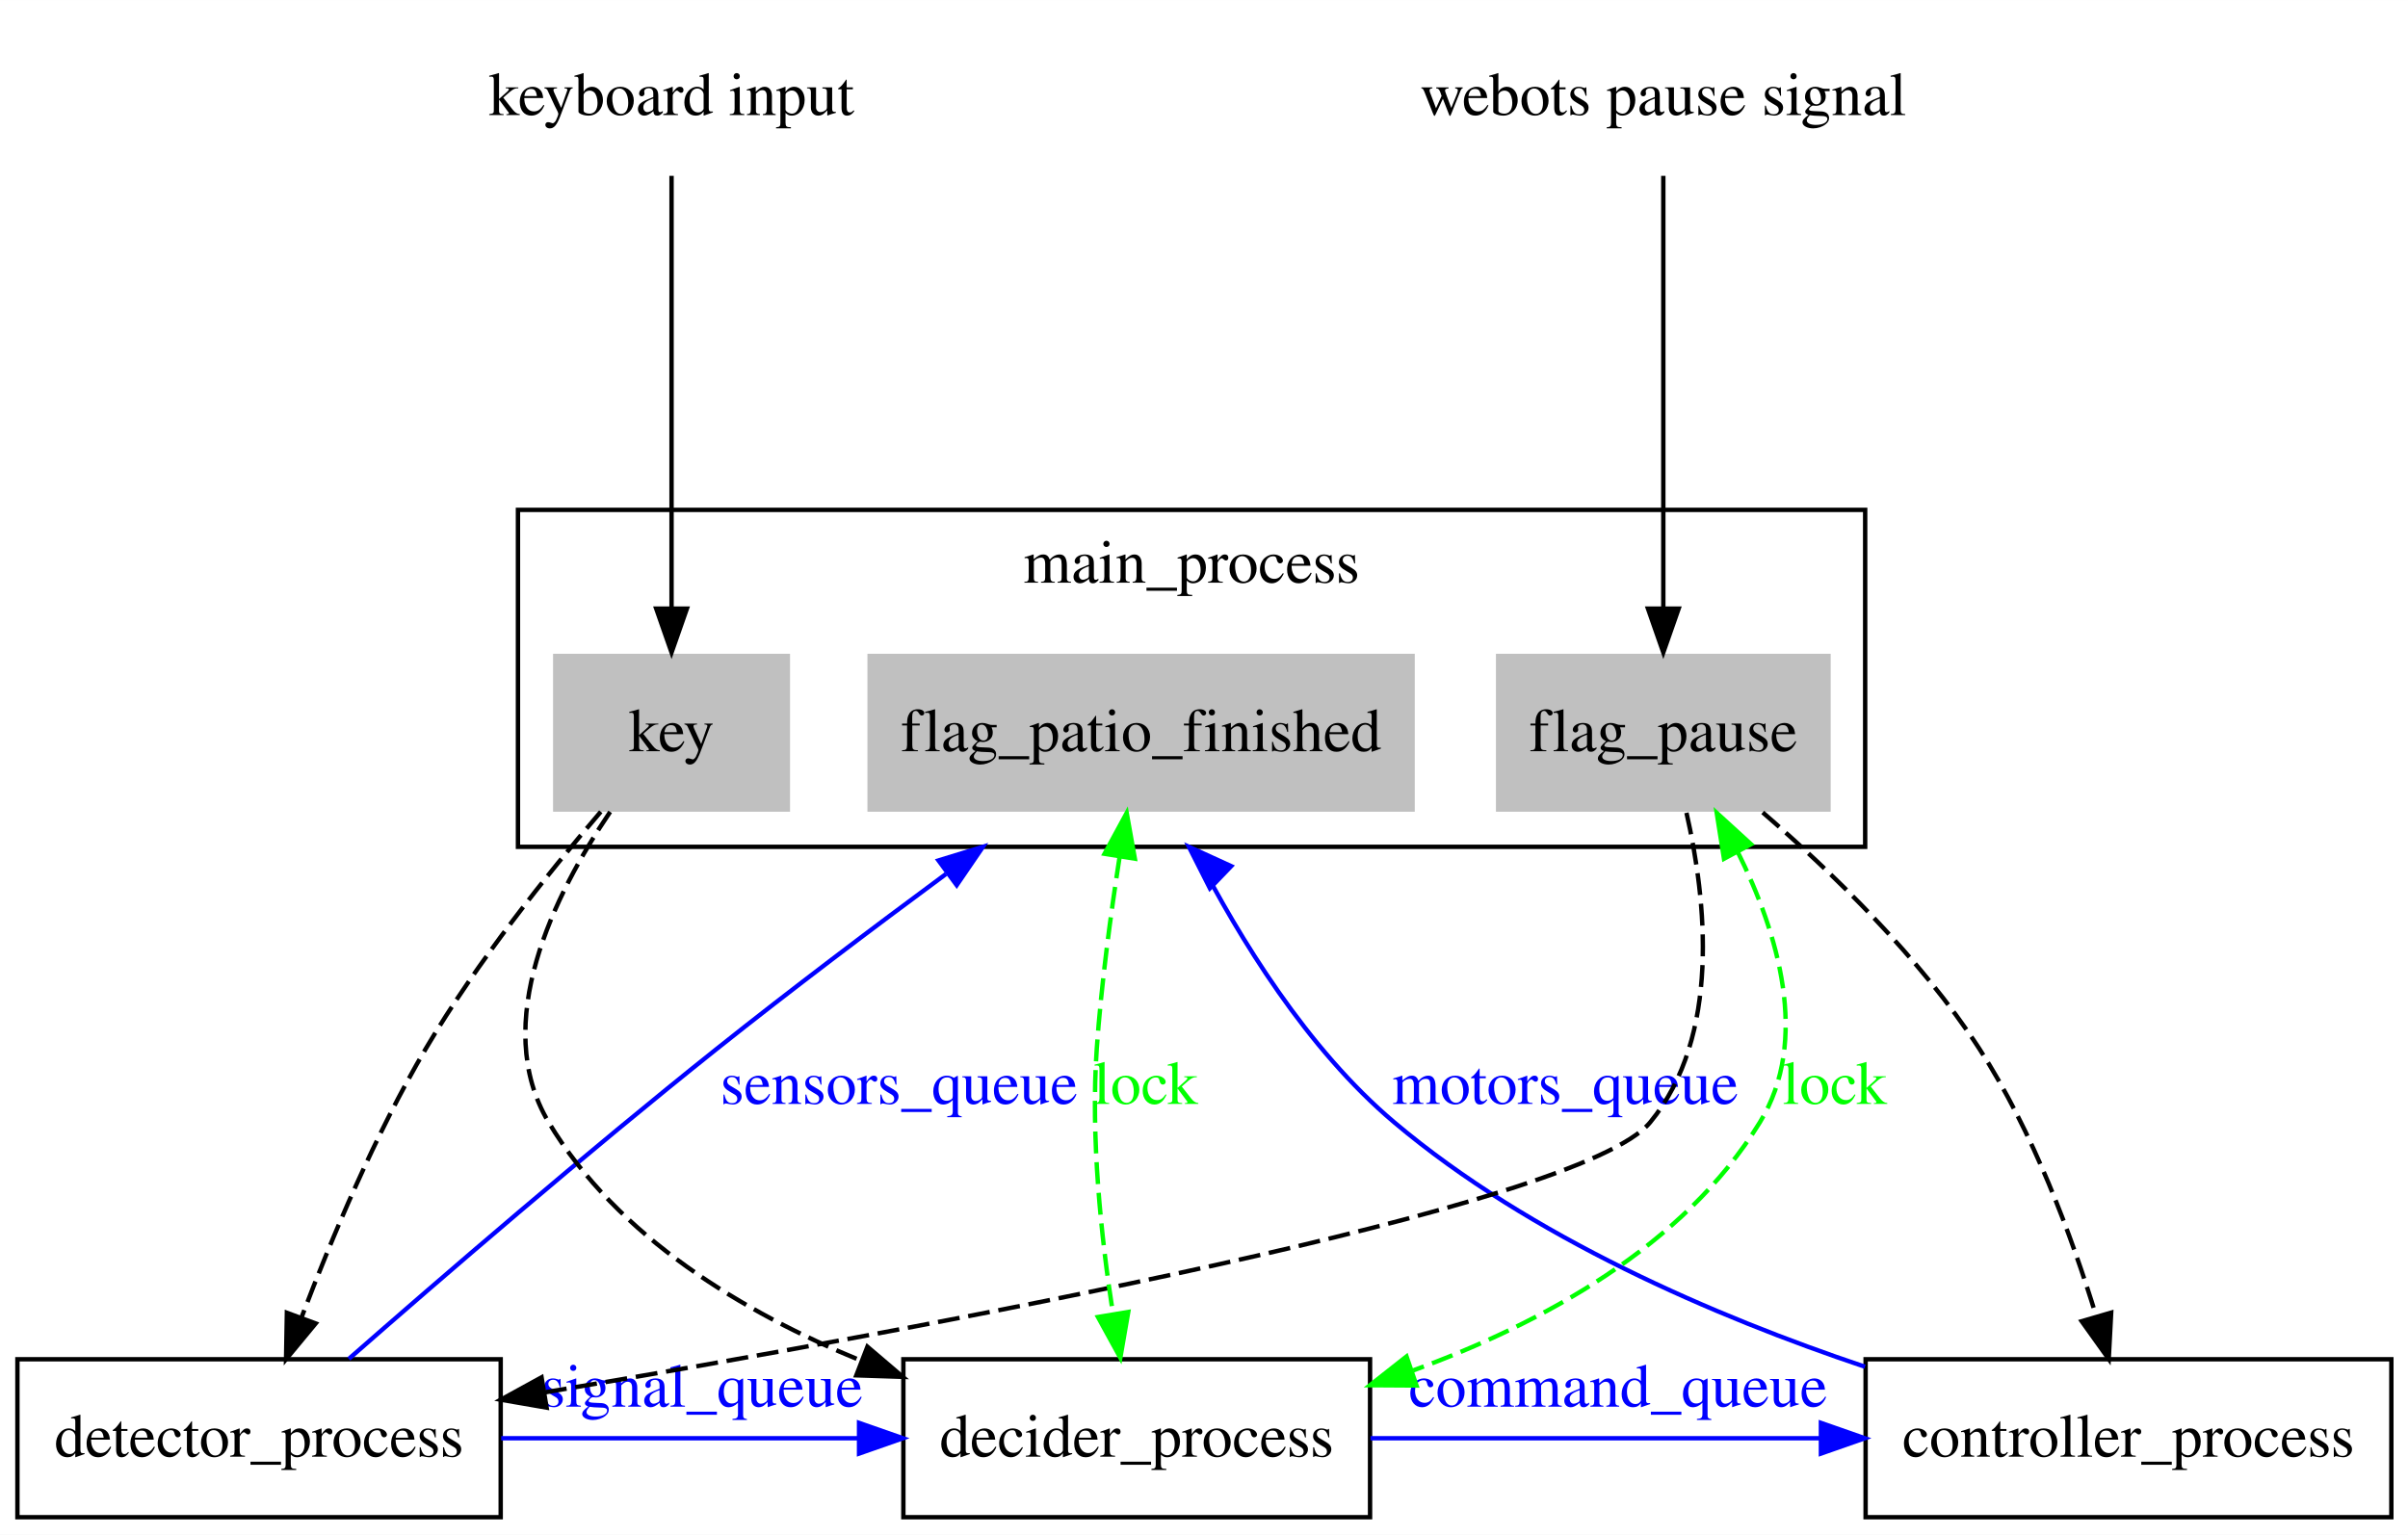
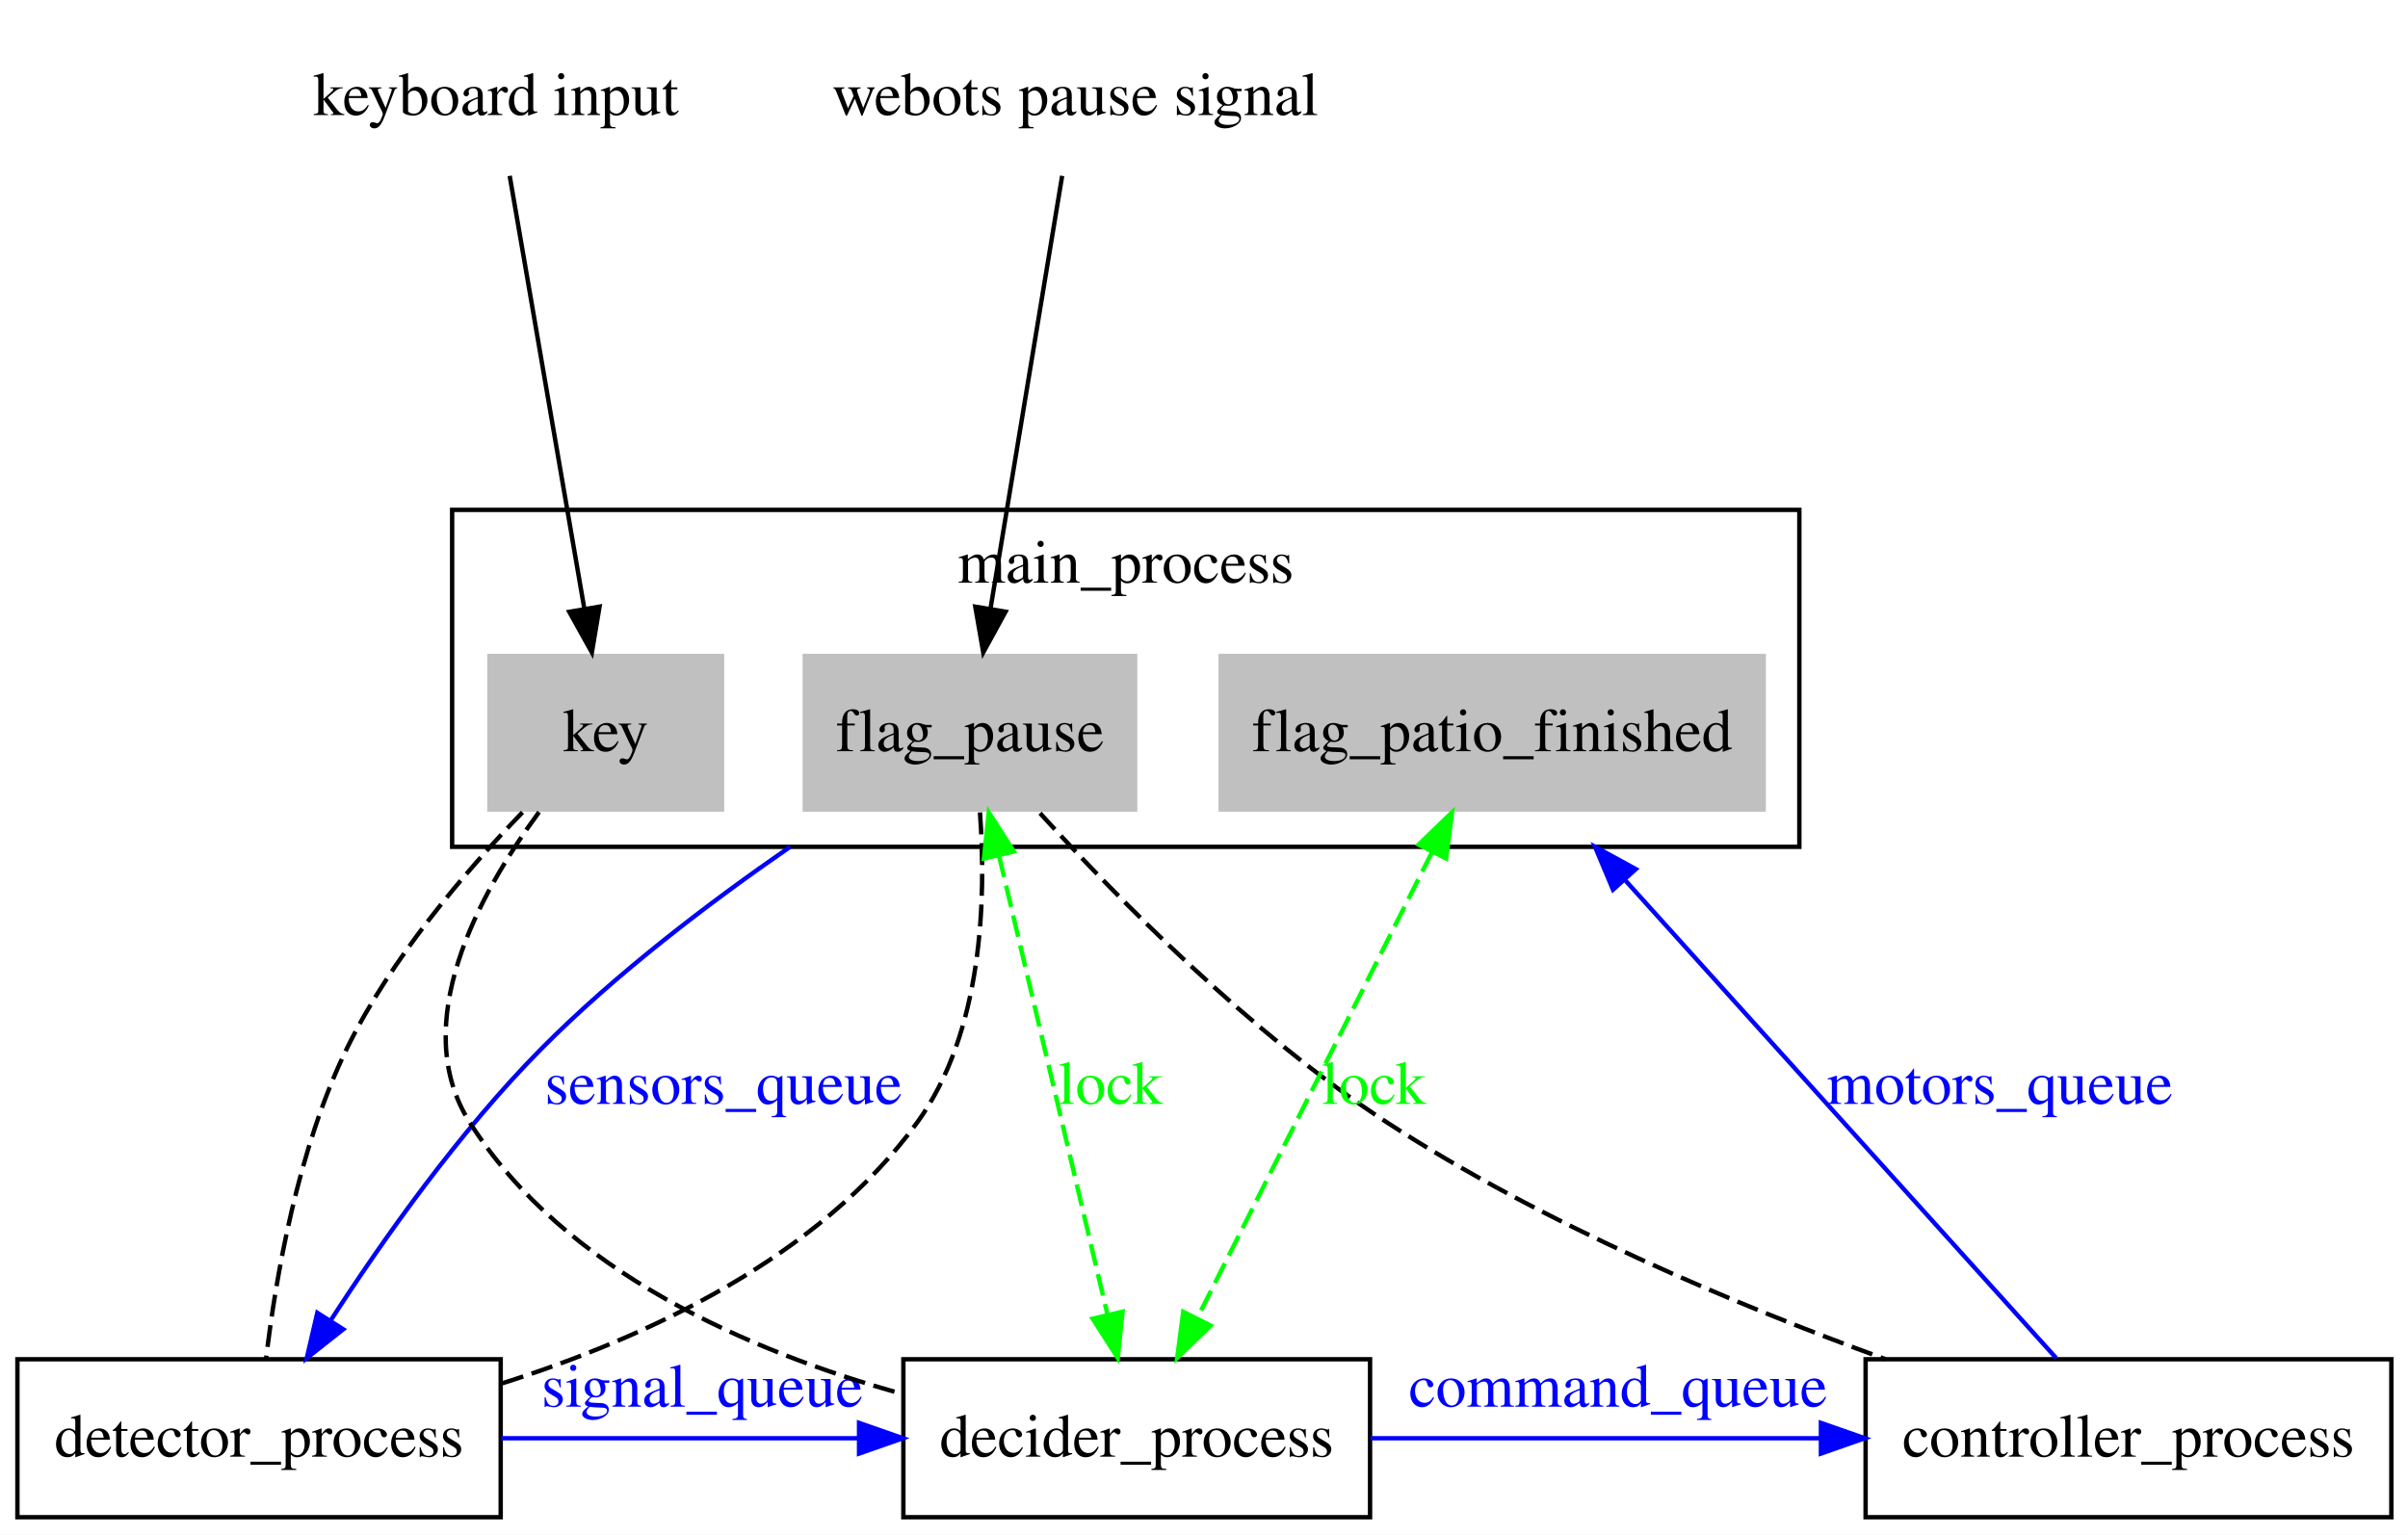
<svg xmlns="http://www.w3.org/2000/svg" width="549pt" height="350pt" viewBox="0.00 0.00 548.73 349.80">
  <g id="graph0" class="graph" transform="scale(1 1) rotate(0) translate(4 345.8)">
    <polygon fill="#ffffff" stroke="transparent" points="-4,4 -4,-345.8 544.733,-345.8 544.733,4 -4,4" />
    <g id="clust2" class="cluster">
-       <polygon fill="none" stroke="#000000" points="114.032,-152.8 114.032,-229.6 421.032,-229.6 421.032,-152.8 114.032,-152.8" />
-       <text text-anchor="middle" x="267.532" y="-213" font-family="Times,serif" font-size="14.00" fill="#000000">main_process</text>
+       <polygon fill="none" stroke="#000000" points="99.032,-152.8 99.032,-229.6 406.032,-229.6 406.032,-152.8 99.032,-152.8" />
+       <text text-anchor="middle" x="252.532" y="-213" font-family="Times,serif" font-size="14.00" fill="#000000">main_process</text>
    </g>
    <g id="node1" class="node">
-       <text text-anchor="middle" x="149.032" y="-319.6" font-family="Times,serif" font-size="14.00" fill="#000000">keyboard input</text>
+       <text text-anchor="middle" x="109.032" y="-319.6" font-family="Times,serif" font-size="14.00" fill="#000000">keyboard input</text>
    </g>
    <g id="node8" class="node">
-       <polygon fill="#c0c0c0" stroke="transparent" points="176.032,-196.8 122.032,-196.8 122.032,-160.8 176.032,-160.8 176.032,-196.8" />
-       <text text-anchor="middle" x="149.032" y="-174.6" font-family="Times,serif" font-size="14.00" fill="#000000">key</text>
+       <polygon fill="#c0c0c0" stroke="transparent" points="161.032,-196.8 107.032,-196.8 107.032,-160.8 161.032,-160.8 161.032,-196.8" />
+       <text text-anchor="middle" x="134.032" y="-174.6" font-family="Times,serif" font-size="14.00" fill="#000000">key</text>
    </g>
    <g id="edge10" class="edge">
-       <path fill="none" stroke="#000000" d="M149.032,-305.729C149.032,-281.091 149.032,-236.689 149.032,-207.478" />
-       <polygon fill="#000000" stroke="#000000" points="152.532,-207.099 149.032,-197.099 145.532,-207.099 152.532,-207.099" />
+       <path fill="none" stroke="#000000" d="M112.148,-305.729C116.415,-280.982 124.119,-236.297 129.154,-207.093" />
+       <polygon fill="#000000" stroke="#000000" points="132.627,-207.548 130.877,-197.099 125.729,-206.359 132.627,-207.548" />
    </g>
    <g id="node2" class="node">
-       <text text-anchor="middle" x="375.032" y="-319.6" font-family="Times,serif" font-size="14.00" fill="#000000">webots pause signal</text>
+       <text text-anchor="middle" x="241.032" y="-319.6" font-family="Times,serif" font-size="14.00" fill="#000000">webots pause signal</text>
    </g>
    <g id="node6" class="node">
-       <polygon fill="#c0c0c0" stroke="transparent" points="413.173,-196.8 336.892,-196.8 336.892,-160.8 413.173,-160.8 413.173,-196.8" />
-       <text text-anchor="middle" x="375.032" y="-174.6" font-family="Times,serif" font-size="14.00" fill="#000000">flag_pause</text>
+       <polygon fill="#c0c0c0" stroke="transparent" points="255.173,-196.8 178.892,-196.8 178.892,-160.8 255.173,-160.8 255.173,-196.8" />
+       <text text-anchor="middle" x="217.032" y="-174.6" font-family="Times,serif" font-size="14.00" fill="#000000">flag_pause</text>
    </g>
    <g id="edge9" class="edge">
-       <path fill="none" stroke="#000000" d="M375.032,-305.729C375.032,-281.091 375.032,-236.689 375.032,-207.478" />
-       <polygon fill="#000000" stroke="#000000" points="378.532,-207.099 375.032,-197.099 371.532,-207.099 378.532,-207.099" />
+       <path fill="none" stroke="#000000" d="M238.041,-305.729C233.945,-280.982 226.549,-236.297 221.715,-207.093" />
+       <polygon fill="#000000" stroke="#000000" points="225.147,-206.393 220.061,-197.099 218.241,-207.536 225.147,-206.393" />
    </g>
    <g id="node3" class="node">
      <polygon fill="none" stroke="#000000" points="110.097,-36 -.032,-36 -.032,0 110.097,0 110.097,-36" />
      <text text-anchor="middle" x="55.032" y="-13.8" font-family="Times,serif" font-size="14.00" fill="#000000">detector_process</text>
    </g>
    <g id="node4" class="node">
      <polygon fill="none" stroke="#000000" points="308.206,-36 201.858,-36 201.858,0 308.206,0 308.206,-36" />
      <text text-anchor="middle" x="255.032" y="-13.8" font-family="Times,serif" font-size="14.00" fill="#000000">decider_process</text>
    </g>
    <g id="edge1" class="edge">
      <path fill="none" stroke="#0000ff" d="M110.213,-18C135.425,-18 165.429,-18 191.571,-18" />
      <polygon fill="#0000ff" stroke="#0000ff" points="191.757,-21.5 201.757,-18 191.757,-14.5 191.757,-21.5" />
      <text text-anchor="middle" x="156.005" y="-25.2" font-family="Times,serif" font-size="14.00" fill="#0000ff">signal_queue</text>
    </g>
-     <g id="node7" class="node">
-       <polygon fill="#c0c0c0" stroke="transparent" points="318.395,-196.8 193.67,-196.8 193.67,-160.8 318.395,-160.8 318.395,-196.8" />
-       <text text-anchor="middle" x="256.032" y="-174.6" font-family="Times,serif" font-size="14.00" fill="#000000">flag_patio_finished</text>
-     </g>
-     <g id="edge11" class="edge">
-       <path fill="none" stroke="#0000ff" d="M75.493,-36.092C96.299,-54.325 129.622,-83.084 159.394,-106.8 176.17,-120.164 195.007,-134.371 211.565,-146.602" />
-       <polygon fill="#0000ff" stroke="#0000ff" points="209.863,-149.696 219.992,-152.803 214.012,-144.058 209.863,-149.696" />
-       <text text-anchor="middle" x="200.851" y="-94.2" font-family="Times,serif" font-size="14.00" fill="#0000ff">sensors_queue</text>
-     </g>
    <g id="node5" class="node">
      <polygon fill="none" stroke="#000000" points="540.934,-36 421.13,-36 421.13,0 540.934,0 540.934,-36" />
      <text text-anchor="middle" x="481.032" y="-13.8" font-family="Times,serif" font-size="14.00" fill="#000000">controller_process</text>
    </g>
    <g id="edge2" class="edge">
      <path fill="none" stroke="#0000ff" d="M308.305,-18C338.935,-18 377.783,-18 410.875,-18" />
      <polygon fill="#0000ff" stroke="#0000ff" points="410.945,-21.5 420.945,-18 410.945,-14.5 410.945,-21.5" />
      <text text-anchor="middle" x="364.726" y="-25.2" font-family="Times,serif" font-size="14.00" fill="#0000ff">command_queue</text>
    </g>
+     <g id="node7" class="node">
+       <polygon fill="#c0c0c0" stroke="transparent" points="398.395,-196.8 273.67,-196.8 273.67,-160.8 398.395,-160.8 398.395,-196.8" />
+       <text text-anchor="middle" x="336.032" y="-174.6" font-family="Times,serif" font-size="14.00" fill="#000000">flag_patio_finished</text>
+     </g>
    <g id="edge12" class="edge">
-       <path fill="none" stroke="#0000ff" d="M420.982,-34.296C386.818,-45.766 344.783,-63.805 313.717,-90 293.879,-106.728 278.38,-132.005 268.467,-151.319" />
-       <polygon fill="#0000ff" stroke="#0000ff" points="271.71,-143.346 266.926,-152.8 276.561,-148.393 271.71,-143.346" />
-       <text text-anchor="middle" x="352.69" y="-94.2" font-family="Times,serif" font-size="14.00" fill="#0000ff">motors_queue</text>
+       <path fill="none" stroke="#0000ff" d="M464.518,-36.314C440.675,-62.754 396.202,-112.073 366.354,-145.174" />
+       <polygon fill="#0000ff" stroke="#0000ff" points="363.573,-143.032 359.475,-152.803 368.771,-147.72 363.573,-143.032" />
+       <text text-anchor="middle" x="451.69" y="-94.2" font-family="Times,serif" font-size="14.00" fill="#0000ff">motors_queue</text>
    </g>
    <g id="edge3" class="edge">
-       <path fill="none" stroke="#000000" stroke-dasharray="5,2" d="M380.311,-160.553C384.805,-140.838 388.245,-109.62 372.032,-90 355.979,-70.574 208.007,-43.205 120.017,-28.434" />
-       <polygon fill="#000000" stroke="#000000" points="120.561,-24.977 110.121,-26.784 119.409,-31.881 120.561,-24.977" />
+       <path fill="none" stroke="#000000" stroke-dasharray="5,2" d="M219.311,-160.632C220.743,-141.274 220.038,-110.633 205.032,-90 182.52,-59.046 143.129,-40.847 110.361,-30.491" />
+     </g>
+     <g id="edge11" class="edge">
+       <path fill="none" stroke="#0000ff" d="M176.06,-152.803C157.681,-140.117 136.369,-123.915 119.394,-106.8 100.728,-87.979 83.329,-63.367 71.34,-44.828" />
+       <polygon fill="#0000ff" stroke="#0000ff" points="74.22,-42.835 65.907,-36.267 68.31,-46.586 74.22,-42.835" />
+       <text text-anchor="middle" x="160.851" y="-94.2" font-family="Times,serif" font-size="14.00" fill="#0000ff">sensors_queue</text>
    </g>
    <g id="edge5" class="edge">
-       <path fill="none" stroke="#00ff00" stroke-dasharray="5,2" d="M391.94,-151.732C401.152,-133.229 408.552,-108.756 397.032,-90 379.682,-61.75 347.419,-44.166 318.026,-33.456" />
-       <polygon fill="#00ff00" stroke="#00ff00" points="388.856,-150.078 387.199,-160.543 395.02,-153.395 388.856,-150.078" />
-       <polygon fill="#00ff00" stroke="#00ff00" points="318.788,-30.017 308.193,-30.081 316.516,-36.638 318.788,-30.017" />
-       <text text-anchor="middle" x="414.085" y="-94.2" font-family="Times,serif" font-size="14.00" fill="#00ff00">lock</text>
+       <path fill="none" stroke="#00ff00" stroke-dasharray="5,2" d="M223.655,-150.774C230.578,-121.481 241.381,-75.767 248.332,-46.352" />
+       <polygon fill="#00ff00" stroke="#00ff00" points="220.211,-150.13 221.317,-160.667 227.024,-151.74 220.211,-150.13" />
+       <polygon fill="#00ff00" stroke="#00ff00" points="251.811,-46.851 250.704,-36.314 244.998,-45.241 251.811,-46.851" />
+       <text text-anchor="middle" x="249.085" y="-94.2" font-family="Times,serif" font-size="14.00" fill="#00ff00">lock</text>
    </g>
    <g id="edge4" class="edge">
-       <path fill="none" stroke="#000000" stroke-dasharray="5,2" d="M397.687,-160.636C413.292,-147.149 433.562,-127.562 447.032,-106.8 459.257,-87.958 468.091,-64.062 473.686,-45.806" />
-       <polygon fill="#000000" stroke="#000000" points="477.091,-46.631 476.534,-36.051 470.371,-44.669 477.091,-46.631" />
+       <path fill="none" stroke="#000000" stroke-dasharray="5,2" d="M233,-160.466C250.744,-140.965 281.006,-110.204 312.032,-90 347.443,-66.941 391.471,-48.464 425.71,-36.003" />
    </g>
    <g id="edge6" class="edge">
-       <path fill="none" stroke="#00ff00" stroke-dasharray="5,2" d="M251.144,-150.583C249.088,-137.337 246.94,-121.306 245.927,-106.8 244.514,-86.572 246.924,-63.824 249.619,-46.416" />
-       <polygon fill="#00ff00" stroke="#00ff00" points="247.7,-151.213 252.75,-160.526 254.611,-150.096 247.7,-151.213" />
-       <polygon fill="#00ff00" stroke="#00ff00" points="253.107,-46.778 251.301,-36.338 246.202,-45.625 253.107,-46.778" />
-       <text text-anchor="middle" x="257.085" y="-94.2" font-family="Times,serif" font-size="14.00" fill="#00ff00">lock</text>
+       <path fill="none" stroke="#00ff00" stroke-dasharray="5,2" d="M322.343,-151.624C307.429,-122.018 283.71,-74.93 268.775,-45.282" />
+       <polygon fill="#00ff00" stroke="#00ff00" points="319.273,-153.31 326.898,-160.667 325.525,-150.161 319.273,-153.31" />
+       <polygon fill="#00ff00" stroke="#00ff00" points="271.882,-43.67 264.257,-36.314 265.63,-46.819 271.882,-43.67" />
+       <text text-anchor="middle" x="309.085" y="-94.2" font-family="Times,serif" font-size="14.00" fill="#00ff00">lock</text>
    </g>
    <g id="edge7" class="edge">
-       <path fill="none" stroke="#000000" stroke-dasharray="5,2" d="M132.905,-160.795C120.884,-146.77 104.613,-126.444 93.032,-106.8 81.517,-87.268 71.565,-63.595 64.737,-45.606" />
-       <polygon fill="#000000" stroke="#000000" points="67.936,-44.165 61.183,-36.002 61.371,-46.595 67.936,-44.165" />
+       <path fill="none" stroke="#000000" stroke-dasharray="5,2" d="M115.061,-160.663C101.909,-147.04 85.026,-127.278 75.032,-106.8 63.874,-83.935 58.84,-54.707 56.641,-36.164" />
    </g>
    <g id="edge8" class="edge">
-       <path fill="none" stroke="#000000" stroke-dasharray="5,2" d="M135.044,-160.766C122.376,-142.066 107.594,-112.476 121.032,-90 136.671,-63.844 165.438,-46.639 192.32,-35.629" />
-       <polygon fill="#000000" stroke="#000000" points="193.663,-38.863 201.725,-31.989 191.136,-32.335 193.663,-38.863" />
+       <path fill="none" stroke="#000000" stroke-dasharray="5,2" d="M118.841,-160.716C105.058,-141.976 88.886,-112.353 103.032,-90 124.58,-55.95 167.066,-37.688 201.655,-28.087" />
    </g>
  </g>
</svg>
